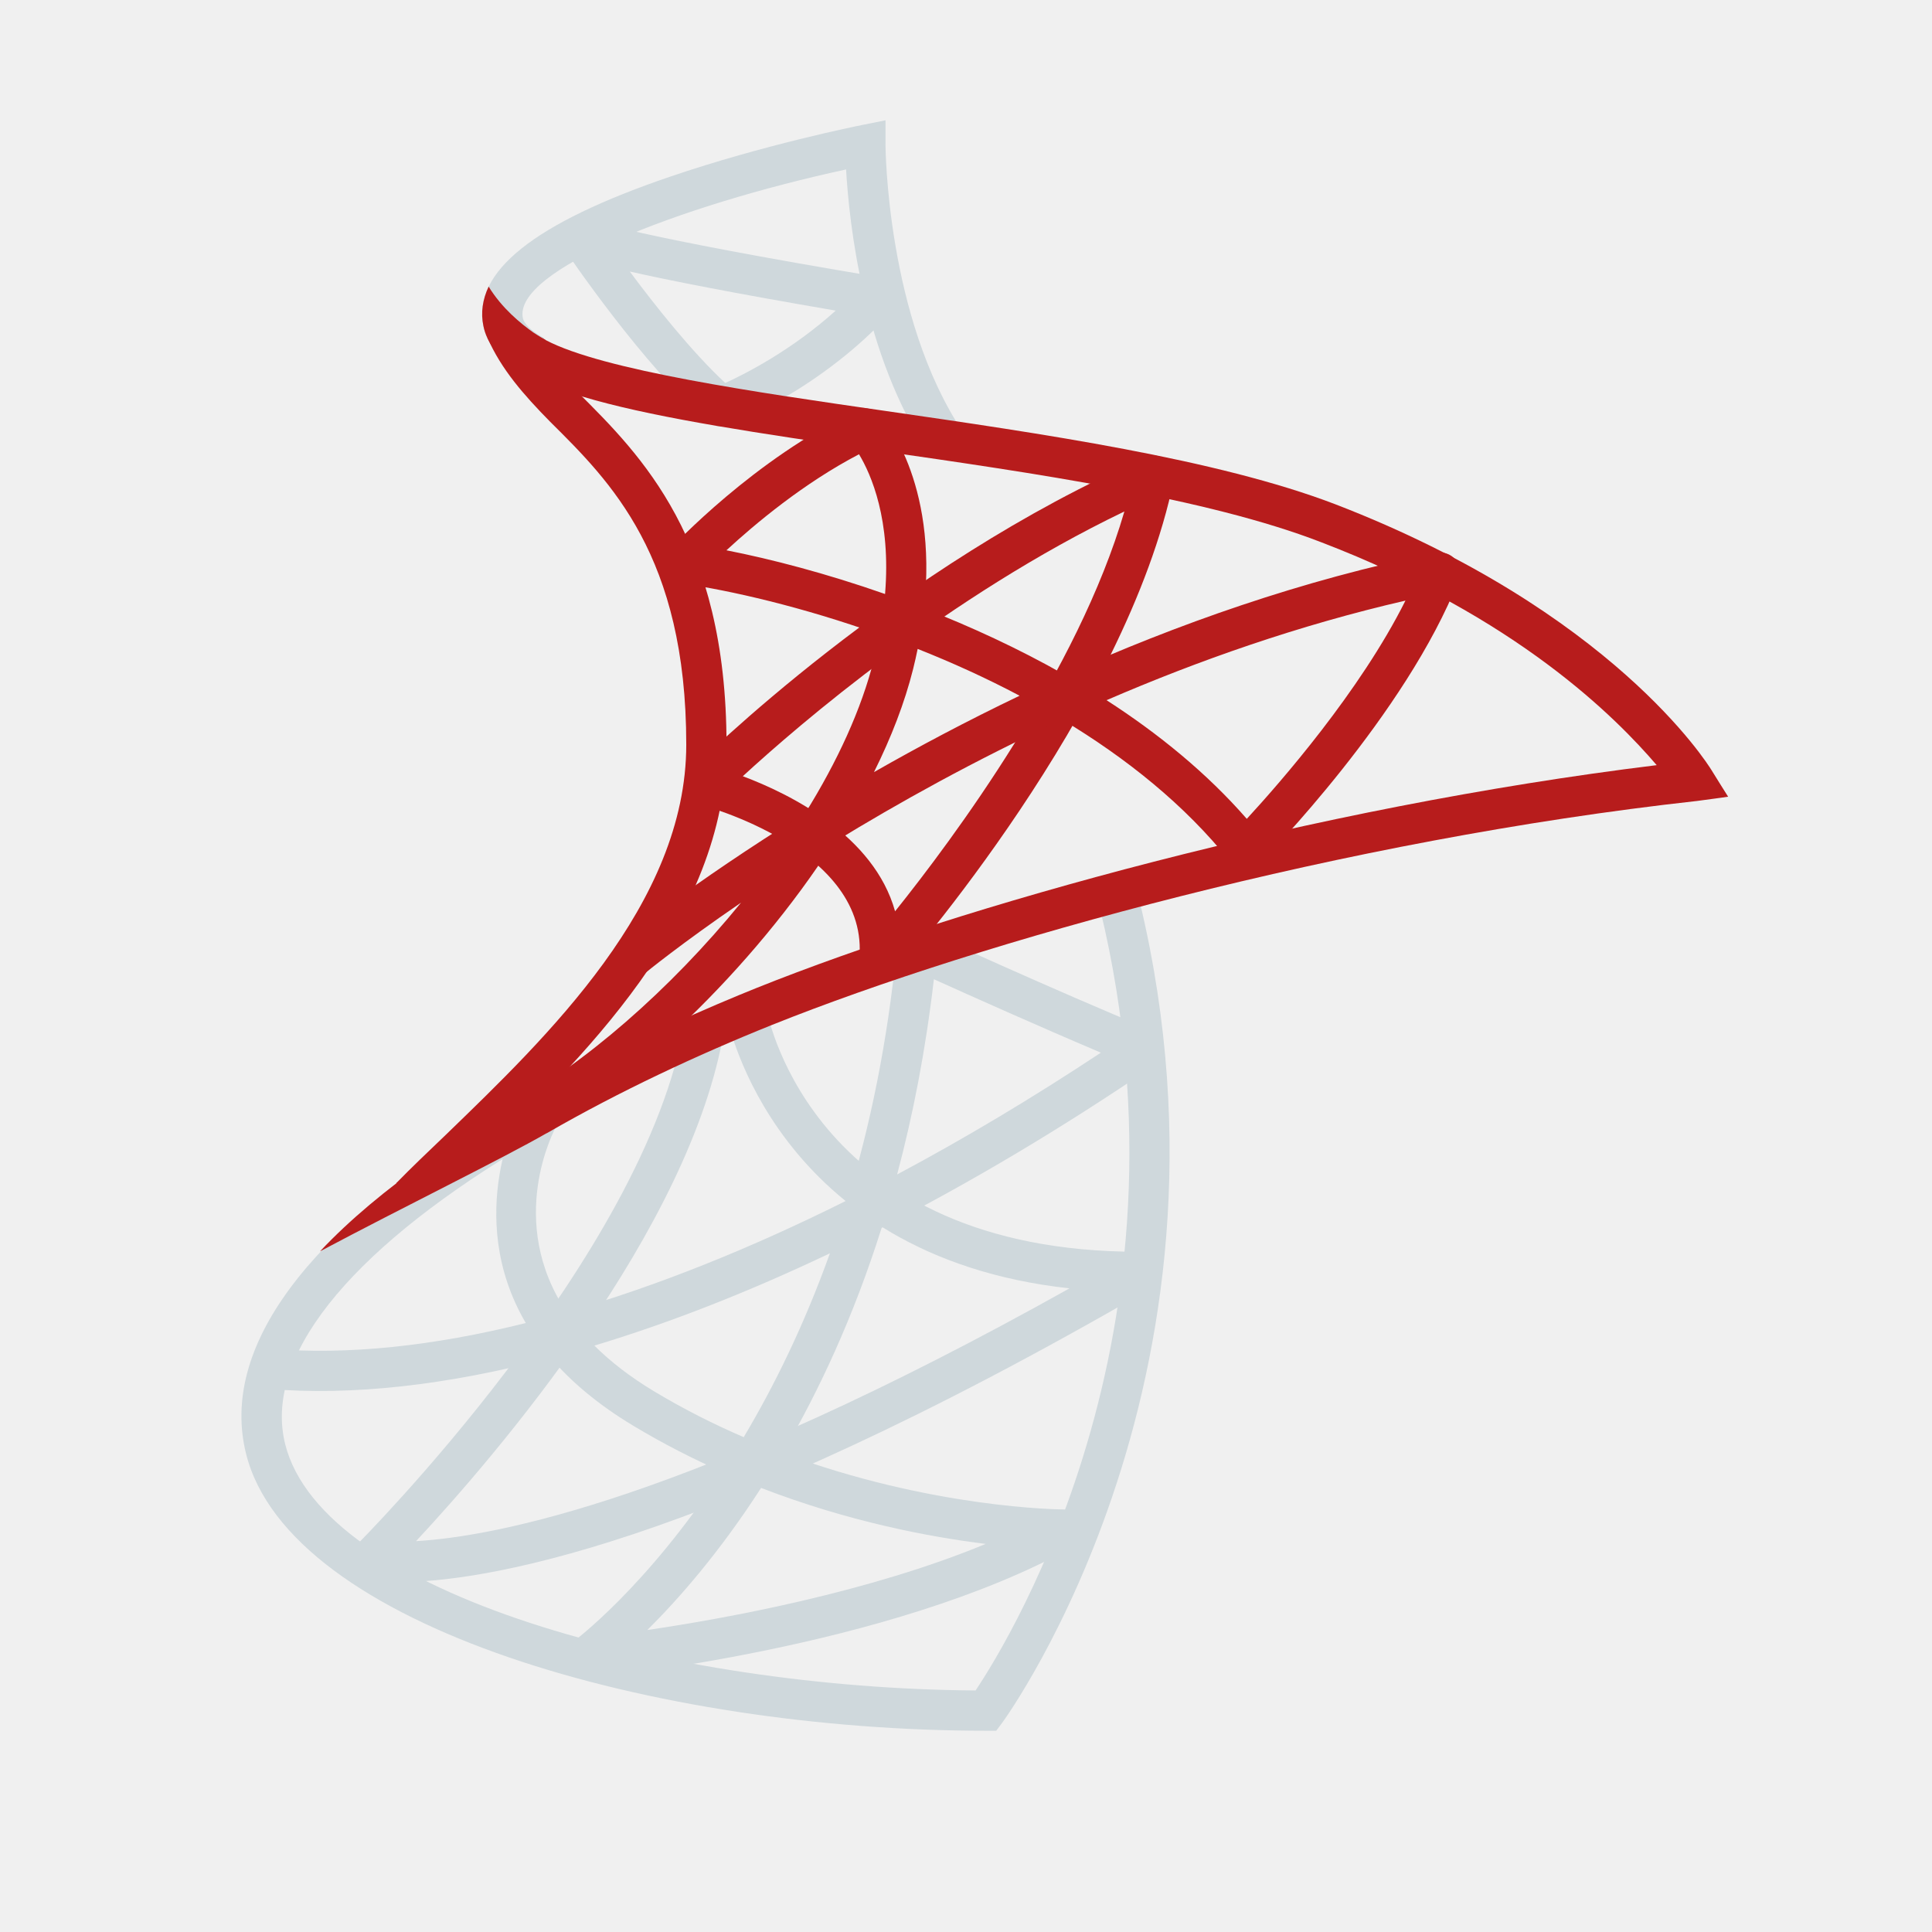
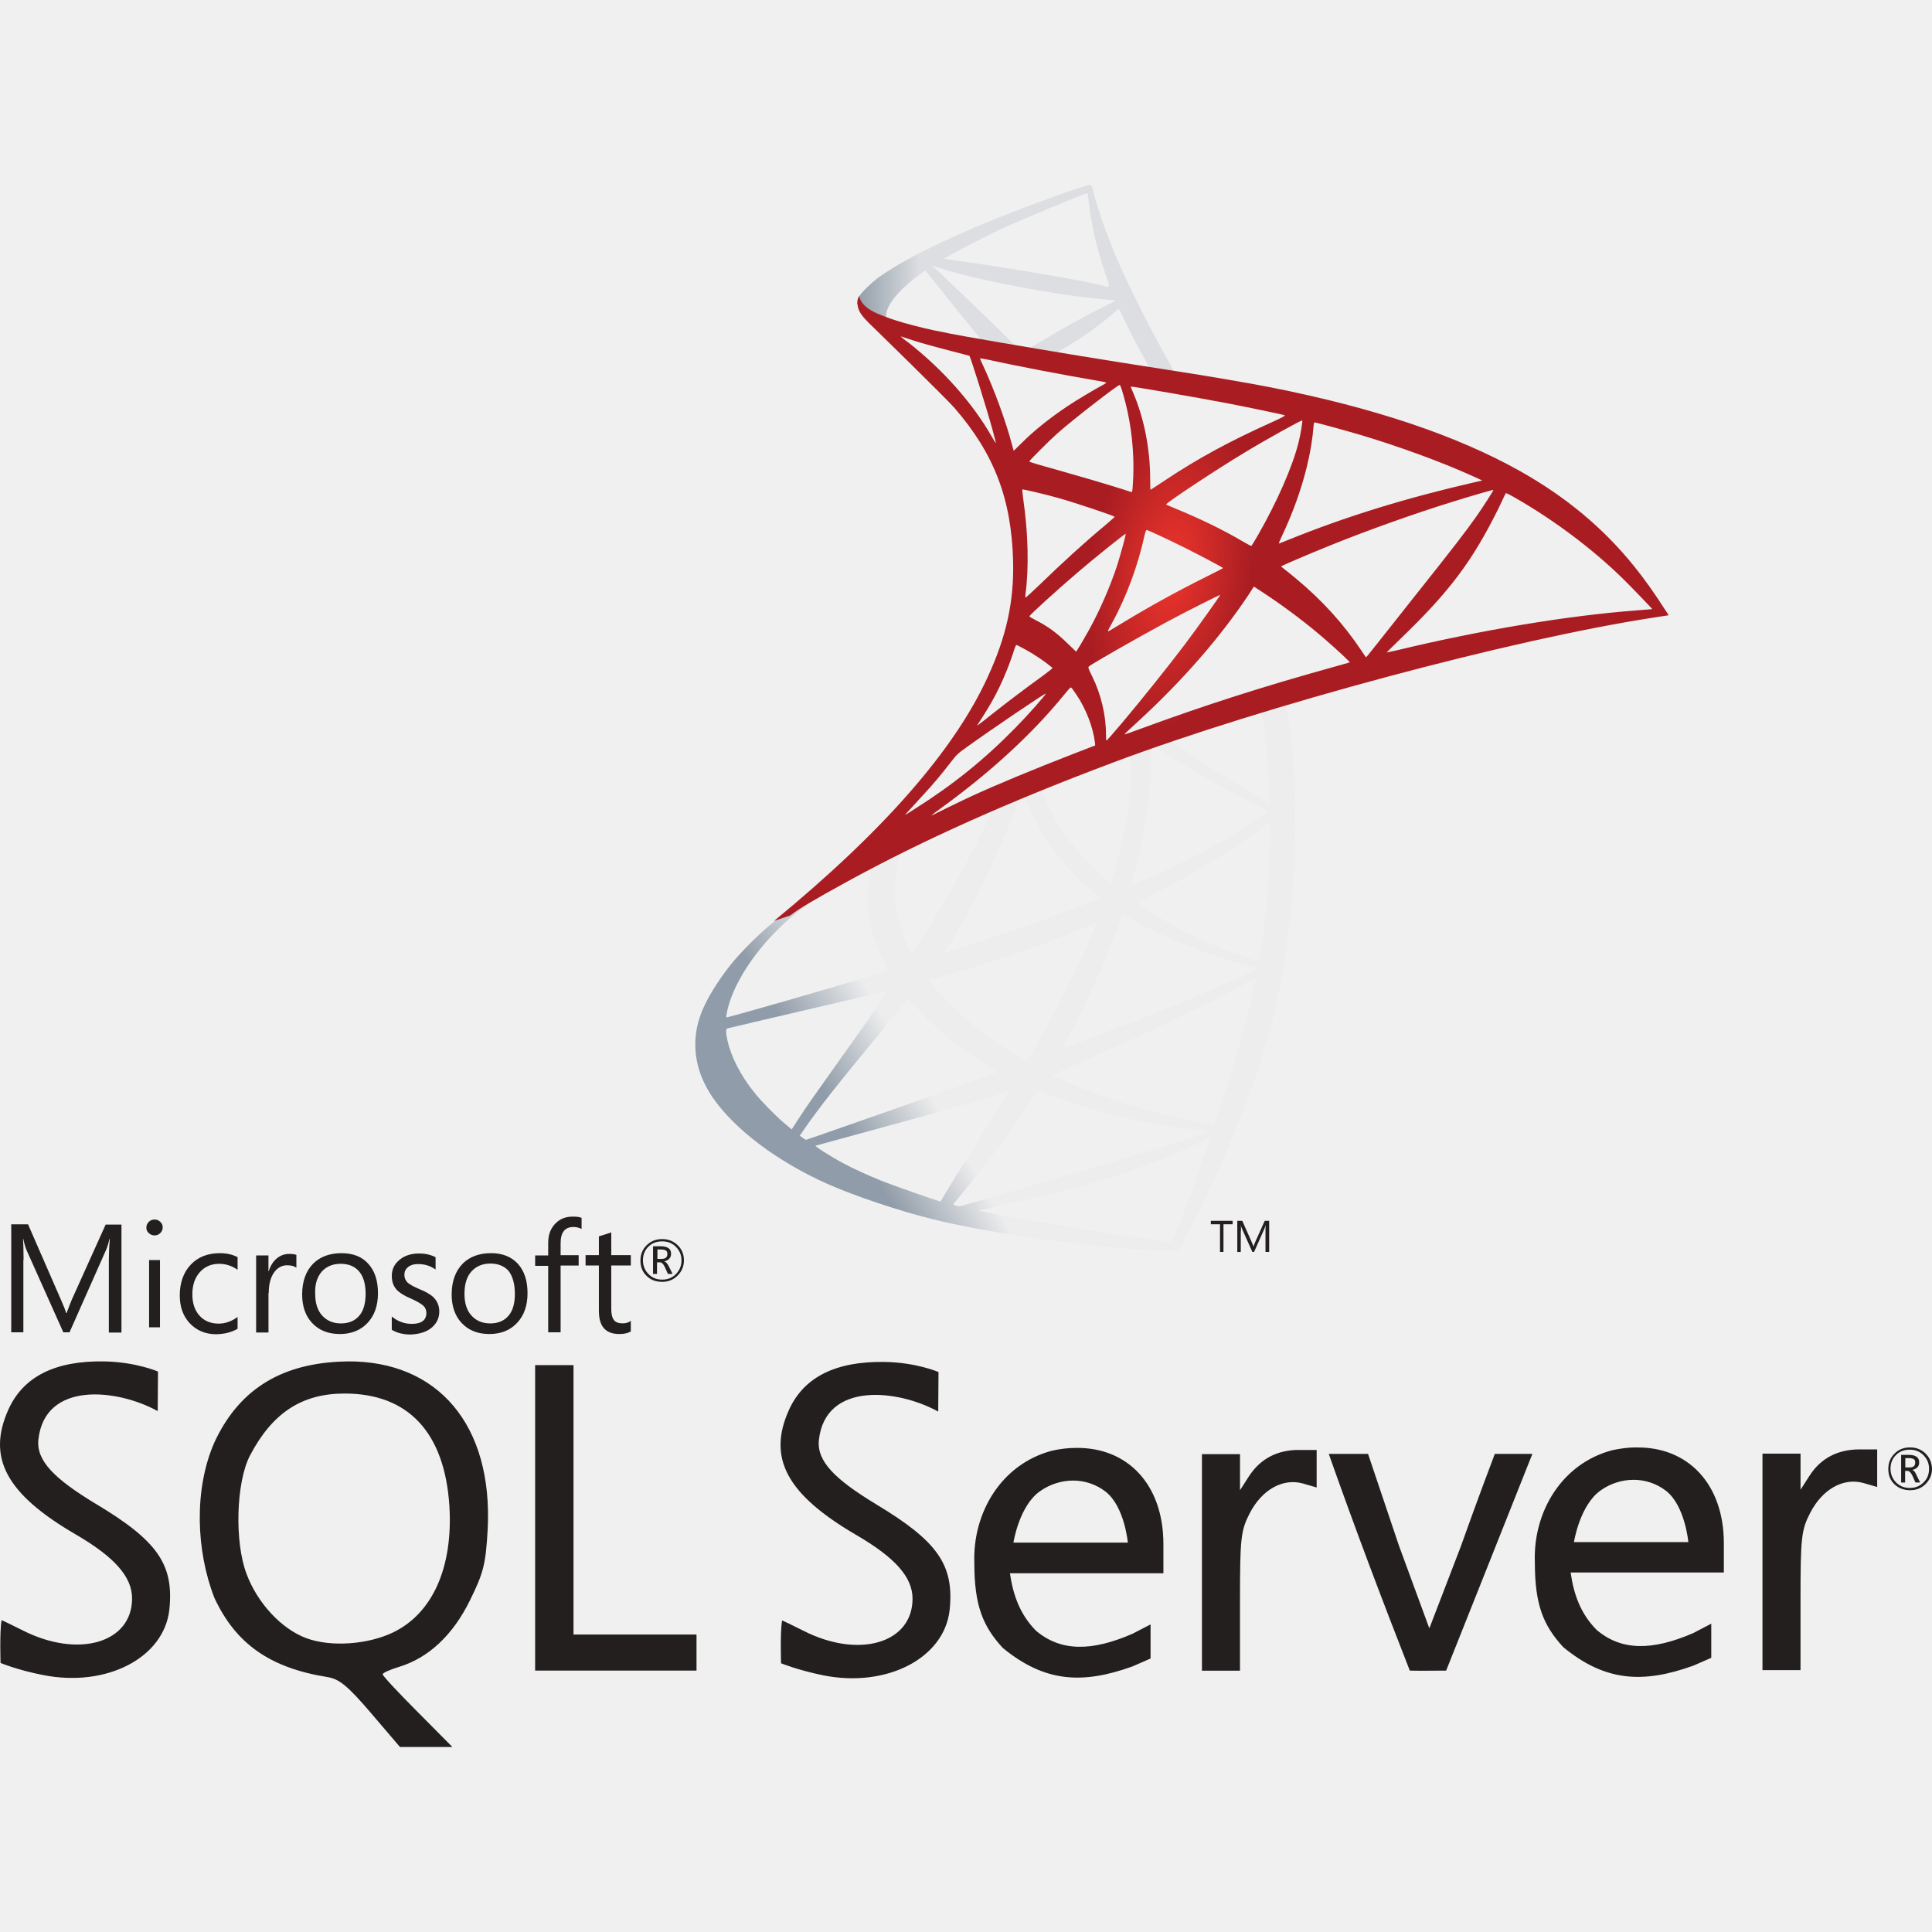
- <svg xmlns="http://www.w3.org/2000/svg" version="1.1" x="0px" y="0px" viewBox="0 0 48 48" style="enable-background:new 0 0 48 48;" xml:space="preserve">
-   <g id="Layer_10" style="display:none;">
-     <g style="opacity:0.05;">
-       <g style="display:inline;">
-         <circle style="fill:#FFFFFF;" cx="24" cy="24" r="19.5" />
-         <path d="M24,5c10.477,0,19,8.523,19,19s-8.523,19-19,19S5,34.477,5,24S13.523,5,24,5 M24,4C12.954,4,4,12.954,4,24     s8.954,20,20,20s20-8.954,20-20S35.046,4,24,4L24,4z" />
-       </g>
-       <g style="display:inline;">
-         <rect x="6.5" y="6.5" style="fill:#FFFFFF;" width="35" height="35" />
-         <path d="M41,7v34H7V7H41 M42,6H6v36h36V6L42,6z" />
-       </g>
-     </g>
+ <svg xmlns="http://www.w3.org/2000/svg" width="800px" height="800px" viewBox="0 -141.54 1478.201 1478.201">
+   <g transform="matrix(.569 0 0 .569 199.451 -82.735)">
+     <linearGradient id="a" gradientUnits="userSpaceOnUse" x1="-2901.952" y1="923.573" x2="-2061.249" y2="1420.331" gradientTransform="matrix(.1234 0 0 -.1234 1158.33 1550.273)">
+       <stop offset="0" stop-color="#909ca9" />
+       <stop offset="1" stop-color="#ededee" />
+     </linearGradient>
+     <path fill="url(#a)" d="M1410.773 814.195l-286.9 93.683-249.599 110.161-69.829 18.435c-17.784 16.916-36.431 34.049-56.599 51.397-22.119 19.082-42.72 36.433-58.553 49.008-17.564 13.88-43.587 39.902-56.814 56.38-19.735 24.721-35.348 50.96-42.071 71.13-11.928 36.433-6.07 73.297 16.916 107.346 29.492 43.369 88.261 87.606 156.785 117.749 34.916 15.4 93.683 35.132 137.92 46.19 73.512 18.651 215.771 38.819 294.054 41.857 15.828.65 37.082.65 37.947 0 1.737-1.088 13.881-24.289 27.979-53.129 48.142-98.238 82.838-190.402 101.703-269.119 11.276-47.706 20.166-111.246 26.019-186.492 1.521-21.036 2.169-91.514.868-115.37-1.953-39.033-5.423-70.692-10.84-101.703-.868-4.555-1.088-8.676-.652-8.892.865-.65 3.467-1.517 38.815-11.712l-7.153-16.912v-.005h.004zm-65.49 38.386c2.602 0 9.539 66.573 11.273 108.646.436 8.89.216 14.745-.216 14.745-1.733 0-36.649-20.599-61.583-36.212-21.687-13.663-62.888-40.988-69.393-46.192-2.173-1.517-1.957-1.733 15.828-7.807 30.14-10.194 101.706-33.18 104.091-33.18zm-146.161 48.143c1.953 0 6.937 2.816 18.865 10.191 44.671 27.974 105.393 61.805 131.415 73.083 8.022 3.469 8.887 2.166-9.542 14.746-39.468 26.889-88.697 53.344-148.983 80.018-10.624 4.771-19.514 8.456-19.73 8.456-.432 0 .865-5.418 2.598-11.925 14.53-54.001 22.772-108.647 23.208-152.452.216-21.687.216-21.687 2.169-22.334-.436.217-.22.217 0 .217zm-30.142 11.492c1.297 1.299.432 49.877-1.304 63.104-3.903 31.662-9.975 61.153-19.947 94.335-2.386 8.018-4.558 14.745-4.987 15.177-.872 1.083-30.581-27.975-40.339-39.251-16.916-19.518-30.141-39.035-39.9-58.117-4.988-9.759-12.793-28.84-12.144-29.492 3.469-2.385 117.753-46.622 118.621-45.756zm-141.826 55.731c.216 0 .432 0 .652.216.432.434 1.953 3.905 3.254 7.807 6.937 18.867 22.548 46.624 35.997 64.407 14.746 19.518 34.048 40.334 50.091 53.996 5.207 4.337 9.975 8.456 10.624 9.108 1.304 1.302 1.737 1.083-33.612 14.53-40.981 15.613-85.656 31.226-136.835 47.706a6825.474 6825.474 0 0 0-36.643 11.928c-1.955.652-1.303-.434 4.335-9.323 25.371-39.686 63.97-117.536 85.657-172.618 3.687-9.542 7.373-19.082 8.025-21.251.868-3.038 1.95-4.121 4.768-5.64 1.518-.43 3.038-.866 3.687-.866zm-43.367 17.999c.649.436-10.411 23.637-21.254 44.889-21.036 40.985-44.022 81.323-74.815 130.331-5.204 8.456-10.19 16.265-10.842 17.132-1.083 1.519-1.519 1.083-4.988-5.638-7.373-14.53-13.447-33.181-16.699-50.313-3.254-16.916-2.602-46.406 1.086-64.621 2.816-13.444 2.602-13.227 9.107-16.481 27.757-14.095 117.537-56.166 118.405-55.299zm374.073 15.182v9.107c0 48.359-5.204 114.716-12.797 163.077-1.301 8.456-2.389 15.393-2.602 15.613 0 0-6.288-1.733-13.661-3.905-32.527-10.193-67.875-25.156-99.754-42.718-21.038-11.494-51.612-30.363-50.743-31.231.213-.215 9.323-4.986 19.947-10.625 42.509-22.118 83.274-45.972 118.622-69.609 13.229-8.892 33.176-23.202 37.518-27.107l3.47-2.602zm-537.802 64.185c.867 0 .65 1.735-.651 9.542-.868 5.64-1.951 16.049-2.382 23.202-1.739 31.662 3.469 55.084 19.082 87.177 4.337 8.892 7.809 16.265 7.589 16.48-1.519 1.303-145.074 43.375-190.183 55.734-13.444 3.685-25.152 6.939-26.024 7.153-1.515.436-1.733.22-1.083-3.47 4.987-31.875 29.276-73.512 63.104-108.644 22.554-23.419 40.554-37.08 71.347-54.648 22.119-12.575 56.165-31.439 58.767-32.309.002-.217.218-.217.434-.217zm338.295 60.503c.216-.216 5.42 2.605 11.708 6.29 46.408 26.891 111.03 51.83 166.108 64.623l4.991 1.086-6.941 3.899c-28.84 16.049-123.606 55.515-220.538 91.732-14.098 5.202-27.975 10.409-30.581 11.492-2.602 1.083-4.988 1.735-4.988 1.519 0-.22 3.906-7.809 8.89-17.132 27.107-50.744 54.433-112.547 68.311-155.485 1.739-4.12 2.82-7.805 3.04-8.024zm-34.48 11.278c.22.221-1.517 4.771-3.687 9.975-18.865 45.756-43.59 95.636-75.249 151.583-8.022 14.314-14.746 25.808-14.966 25.808-.213 0-6.721-3.906-14.527-8.676-45.976-28.192-86.743-62.888-113.414-96.501l-3.905-4.771 19.732-5.422c70.696-19.298 130.762-40.116 190.4-65.704 8.459-3.471 15.4-6.292 15.616-6.292zm214.253 74.815s.217.217 0 0c.216 4.988-10.844 49.661-19.953 81.969-7.589 27.107-14.098 48.361-26.022 85.874-5.204 16.485-9.755 30.143-9.975 30.143-.216 0-1.517-.216-2.818-.647-64.405-11.714-122.089-27.977-176.303-49.661-15.182-6.074-36.866-15.833-38.167-16.916-.432-.438 12.58-6.506 29.06-13.663 98.669-43.154 201.024-92.164 236.153-113.196 4.119-2.603 7.373-3.903 8.025-3.903zm-494.646 16.916c.434.432-27.107 40.118-65.709 94.114-13.444 18.867-29.057 40.985-34.911 49.225-5.856 8.241-14.746 21.253-19.734 29.06l-9.112 14.096-9.759-8.24c-11.494-9.544-31.442-29.927-40.333-41.204-18.651-23.201-31.226-47.706-36.214-70.04-2.386-10.411-2.386-15.618-.22-16.265 3.252-.867 61.153-14.53 115.37-27.11 30.143-6.937 65.054-15.177 77.632-18.213 12.579-3.041 22.774-5.423 22.99-5.423zm27.756 10.626l6.937 7.806c31.231 34.914 63.108 60.724 101.708 83.272 6.941 3.906 12.144 7.373 11.708 7.594-1.514 1.083-134.016 48.136-195.385 69.389-34.478 12.143-62.888 21.901-63.102 21.901-.216 0-2.169-1.299-4.341-2.818l-3.901-2.82 6.288-9.106c20.383-29.493 45.976-61.803 101.707-129.028l38.381-46.19zm173.053 123.822c.213-.215 9.755 3.252 21.464 7.594 28.195 10.624 50.527 17.345 80.456 24.936 36.866 9.326 90.211 18.434 121.657 21.035 4.771.432 7.373.868 6.505 1.519-1.521.868-33.395 11.494-56.816 18.867-37.302 11.708-151.149 45.32-243.962 71.995-17.132 4.987-31.879 9.108-32.746 9.323-2.166.436-9.325-1.519-9.325-2.386 0-.431 5.204-7.153 11.494-14.527 31.225-37.3 62.238-78.935 88.044-118.403 7.154-10.846 13.229-19.736 13.229-19.953zm-38.17 1.087c.216.216-15.179 24.936-42.066 67.439-11.496 17.999-24.291 38.383-28.846 45.54-4.337 6.939-10.842 17.784-14.527 23.854l-6.29 11.061-3.252-.868c-7.809-2.169-62.672-21.471-77.202-27.325-18-7.157-36.649-15.829-50.529-23.202-17.346-9.326-39.03-23.206-37.297-23.637.433-.216 30.143-8.243 65.922-17.999 94.984-25.809 147.678-40.77 182.161-51.612 6.29-1.952 11.71-3.471 11.926-3.251zm269.985 63.318h.216c.868 2.171-34.26 99.755-47.06 130.547-2.815 6.939-3.896 8.677-5.417 8.456-3.687-.213-54.646-7.37-85.66-11.925-53.994-8.24-144.641-24.073-167.409-29.275l-5.204-1.083 32.307-7.378c69.396-15.613 102.791-24.069 136.619-34.478 42.722-13.011 85.011-29.276 127.729-49.225 6.722-3.037 12.361-5.422 13.879-5.639z" />
+     <linearGradient id="b" gradientUnits="userSpaceOnUse" x1="-2882.7" y1="10288.81" x2="-2206.249" y2="10288.81" gradientTransform="matrix(.1234 0 0 -.1234 1158.33 1550.273)">
+       <stop offset="0" stop-color="#939fab" />
+       <stop offset="1" stop-color="#dcdee1" />
+     </linearGradient>
+     <path fill="url(#b)" d="M1114.983 145.414c-4.771-.647-81.757 27.11-131.415 47.275-67.01 27.327-119.052 53.351-151.148 75.899-11.925 8.461-26.891 23.422-29.273 29.276-.867 2.169-1.303 4.771-1.303 7.373l29.06 27.541 69.175 22.119 164.594 29.493 188.228 32.312 1.953-16.264c-.649 0-1.085-.216-1.73-.216l-24.728-3.905-4.984-8.89c-25.59-45.107-53.781-101.056-70.261-138.789-12.793-29.276-24.938-63.102-31.662-87.391-3.687-14.746-4.119-15.613-6.501-15.829v-.005h-.005zm-3.474 11.063h.223c.213.214 1.081 6.29 1.95 13.442 3.683 30.364 10.411 59.635 21.035 91.297 8.022 23.855 8.022 22.555-1.301 19.734-22.119-6.07-121.221-23.202-193-33.177-11.494-1.519-21.253-3.036-21.253-3.252-.867-.867 51.827-28.41 75.031-39.25 29.709-13.665 111.246-47.711 117.315-48.794zm-209.047 97.15l8.461 2.816c45.97 15.616 161.551 37.736 225.31 42.94 7.154.651 13.229 1.303 13.442 1.303.216.216-5.852 3.469-13.661 7.154-30.79 15.397-64.621 34.264-88.042 48.794-6.937 4.335-13.229 7.807-14.094 7.807-.868 0-5.42-.868-10.191-1.519l-8.674-1.303-21.683-21.253c-38.167-37.08-68.094-65.704-79.588-76.549l-11.28-10.19zm-8.671 6.721l30.576 38.168c16.696 21.035 33.611 41.635 37.301 46.187 3.683 4.557 6.721 8.245 6.505 8.461-.868.65-44.236-7.809-67.226-13.011-23.637-5.423-33.395-8.025-47.924-12.577l-11.928-3.905v-3.038c.216-14.53 18.651-36.214 49.877-58.331l2.819-1.954zm259.791 52.046c.869 0 1.95 1.951 4.552 7.806 7.373 16.263 30.364 60.07 35.997 68.526 1.74 2.822 4.771 3.038-25.802-1.95-73.512-11.93-97.152-15.829-97.152-16.263 0-.216 2.169-1.735 4.988-3.254 22.771-12.575 45.756-28.624 66.142-45.756 4.988-4.121 9.542-8.024 10.407-8.676.216-.433.652-.649.868-.433z" />
+     <radialGradient id="c" cx="-14217.448" cy="7277.705" r="898.12" gradientTransform="matrix(-.1185 -.0178 -.036 .237 -198.955 -1314.415)" gradientUnits="userSpaceOnUse">
+       <stop offset="0" stop-color="#ee352c" />
+       <stop offset="1" stop-color="#a91d22" />
+     </radialGradient>
+     <path fill="url(#c)" d="M804.66 294.828s-4.768 7.593-.215 18.87c2.822 6.937 11.061 15.393 20.384 24.069 0 0 96.5 94.114 108.211 107.561 53.344 61.585 76.549 122.305 78.718 206.012 1.301 53.78-8.894 101.054-34.264 155.919-45.106 98.453-140.307 207.098-287.117 327.67l21.472-7.157c13.878-10.411 32.745-21.467 76.982-45.756 102.137-55.952 217.071-107.346 358.028-160.258 202.971-76.335 536.715-165.681 726.676-194.736l19.737-3.038-3.038-4.771c-17.345-26.891-29.276-43.587-43.59-61.369-41.633-51.612-92.157-93.463-153.964-128.161-85.007-47.489-194.956-84.571-334.173-112.112-26.239-5.207-83.923-15.181-130.763-22.337-99.321-15.393-163.51-26.021-234.203-38.165-25.37-4.339-63.323-10.843-88.478-16.263-13.011-2.822-37.947-8.676-57.464-15.398-15.613-6.075-38.168-12.147-42.939-30.58zm55.952 54.216c.214-.214 3.683 1.083 8.24 2.602 8.24 2.816 18.865 6.07 31.446 9.542a1599.47 1599.47 0 0 0 28.624 7.589c13.011 3.251 23.852 6.288 24.068 6.288 1.521 1.519 23.424 71.558 30.797 98.449 2.815 10.195 4.988 18.867 4.771 18.867-.223.22-2.605-3.469-5.423-8.456-25.373-44.673-65.491-89.995-111.899-126.428-6.069-4.333-10.624-8.237-10.624-8.453zm106.692 29.492c1.085 0 5.856.651 11.708 1.951 36.866 8.24 103.008 20.818 145.293 27.975 7.157 1.083 12.797 2.387 12.797 2.818 0 .436-2.605 1.951-5.859 3.688-7.153 3.685-35.997 20.815-45.536 27.322-24.073 16.047-45.756 33.395-61.371 49.008-6.288 6.29-11.712 11.494-11.712 11.494s-1.297-3.685-2.386-8.242c-7.802-30.143-24.069-74.816-38.815-106.258-2.386-4.986-4.339-9.541-4.339-9.973 0 .433 0 .217.22.217zm187.795 35.781c1.301.432 3.47 7.806 7.806 24.069 8.025 31.446 11.712 66.576 10.411 99.321-.436 9.108-.868 17.564-1.304 18.651l-.649 2.166-11.276-3.685c-23.204-7.373-60.935-18.435-93.245-27.541-18.436-4.988-33.395-9.542-33.395-9.975 0-1.303 26.891-28.192 38.383-38.383 21.898-19.303 81.316-65.275 83.269-64.623zm14.963 2.166c.652-.647 89.779 14.746 130.331 22.554 30.145 5.854 73.948 14.963 76.549 16.049 1.301.432-3.254 3.034-17.784 9.539-57.248 25.808-99.754 49.008-142.036 77.202-11.06 7.373-20.386 13.444-20.602 13.444-.216 0-.433-6.287-.433-13.878 0-41.201-8.241-82.838-23.424-117.968-1.517-3.47-2.818-6.722-2.601-6.942zm230.516 45.542c.652.65-2.169 18.217-4.771 28.624-7.806 32.312-28.84 80.24-54.643 125.343-4.558 8.024-8.677 14.53-9.114 14.746-.429.216-6.285-3.038-13.009-6.941-25.154-14.746-53.778-28.624-85.007-41.637-8.671-3.685-16.263-6.723-16.48-7.153-1.521-1.303 68.308-47.493 105.174-69.612 29.276-17.781 76.982-44.239 77.85-43.37zm16.48 2.601c1.953 0 41.421 10.844 62.019 16.916 50.963 15.181 109.512 36.648 147.679 53.996l15.828 7.159-11.056 2.6c-93.245 21.467-173.049 46.192-250.034 77.418-6.289 2.602-11.928 4.771-12.357 4.771-.436 0 1.733-4.987 4.552-11.061 23.204-49.225 38.167-100.62 41.85-144.427.221-4.121.867-7.372 1.519-7.372zm-392.938 90.213c.649-.652 30.793 6.506 47.057 11.056 24.721 6.942 77.198 24.505 77.198 25.808 0 .216-5.853 5.204-12.79 11.278-28.408 23.637-55.734 48.572-88.481 80.234-9.759 9.328-17.997 16.917-18.429 16.917-.436 0-.649-1.304-.436-3.038 4.987-36.433 3.906-83.272-3.034-130.763-.653-6.074-1.302-11.276-1.085-11.492zm633.433.652c.429.431-13.881 22.984-22.988 35.777-13.009 18.649-32.098 43.375-75.252 97.588-22.765 28.622-48.358 60.936-56.812 71.778-8.678 10.842-15.831 19.948-16.051 19.948-.216 0-3.031-3.901-6.069-8.671-24.289-36.433-53.349-68.311-87.829-96.935-6.505-5.423-13.658-11.278-16.044-13.013-2.386-1.734-4.339-3.469-4.339-3.685 0-.649 36.862-16.483 64.841-27.757 49.01-19.952 115.794-43.805 165.892-59.203 26.24-8.239 54.215-16.263 54.651-15.827zm16.696 4.334c.865-.215 6.072 2.387 12.361 6.07 52.697 30.143 104.305 68.962 145.077 108.864 11.492 11.278 39.9 40.77 39.464 40.986 0 0-9.975.867-21.683 1.733-91.296 6.942-208.178 26.239-320.511 53.345-7.589 1.733-14.31 3.252-14.746 3.252-.429 0 8.025-8.456 18.653-18.647 65.922-63.538 96.067-103.656 131.628-175.22 4.986-10.623 9.325-19.731 9.757-20.383-.216 0-.216 0 0 0zm-482.936 49.446c3.038.647 31.229 13.88 52.48 24.503 19.517 9.755 48.794 25.372 50.311 26.671.216.216-10.195 5.638-22.984 11.928-40.772 20.384-75.684 39.682-112.118 61.802-10.408 6.29-19.082 11.497-19.298 11.497-.868 0-.652-.872 5.204-11.497 19.518-35.561 35.129-78.065 44.023-119.486.864-3.252 1.733-5.418 2.382-5.418zm-28.192 5.202c.652.652-6.721 27.323-11.273 41.853-8.894 27.541-23.856 62.02-38.383 88.043-3.474 6.069-8.677 14.961-11.496 19.948l-5.42 8.674-12.144-11.707c-14.094-13.663-25.59-22.12-40.333-29.712-5.859-3.033-10.411-5.638-10.411-6.069 0-1.735 37.082-35.347 65.49-59.635 20.383-17.566 63.321-52.045 63.97-51.395zm172.404 70.913l10.627 6.937c24.282 15.833 52.906 36.866 74.813 55.298 12.357 10.19 36.21 31.662 40.985 36.866l2.598 2.822-17.561 4.986c-99.321 27.538-176.087 52.043-265.649 85.007-9.975 3.685-18.433 6.721-19.085 6.721-1.297 0-2.385 1.083 19.954-19.519 57.251-52.691 107.992-110.812 145.726-167.411l7.592-11.707zm-45.324 11.276c.432.432-29.276 42.284-47.06 65.922-21.251 28.192-58.985 75.465-85.007 106.256-10.84 12.797-20.163 23.422-20.599 23.64-.652.216-.868-3.036-.868-8.024 0-26.242-6.721-54.216-18.433-78.068-4.988-9.975-5.856-12.361-4.768-13.444 4.119-3.688 67.223-39.686 107.123-61.153 26.89-14.312 68.956-35.563 69.612-35.129zm-274.107 67.225c.652 0 5.64 2.6 11.279 5.638 13.878 7.589 26.239 16.046 37.298 25.156.432.432-5.204 4.988-12.577 10.406-20.602 14.746-51.828 38.385-70.041 52.915-19.088 15.18-19.734 15.613-17.568 12.361 14.314-21.903 21.467-34.264 29.06-50.093 6.721-14.094 13.442-30.793 18.213-45.323 1.734-6.289 3.904-11.06 4.336-11.06zm73.083 57.248c1.081-.214 2.386 1.735 8.238 10.411 12.361 18.429 21.903 43.154 24.292 63.104l.429 4.339-29.705 11.494c-53.133 20.599-102.139 40.985-135.322 56.162-9.322 4.339-25.587 12.144-36.211 17.352-10.627 5.418-19.301 9.539-19.301 9.323s6.721-5.204 14.961-11.278c64.844-47.055 121.007-98.669 163.076-150.279 4.555-5.423 8.677-10.411 9.107-10.627l.436-.001zm-33.612 8.242c.868.867-23.853 28.84-40.768 45.971-41.853 42.723-83.273 76.12-134.669 108.649-6.505 4.119-12.359 7.804-13.011 8.24-1.519.867.432-1.303 22.986-25.808 14.314-15.397 25.155-28.408 37.516-44.453 8.24-10.624 9.759-12.143 21.688-20.604 31.878-22.987 105.39-72.864 106.258-71.995z" />
  </g>
-   <g id="filled">
- </g>
-   <g id="outlined">
- </g>
-   <g id="rounded">
- </g>
-   <g id="two_x5F_tone">
- </g>
-   <g id="sharp">
- </g>
-   <g id="win10">
- </g>
-   <g id="ios_x5F_out">
- </g>
-   <g id="ios_x5F_filled">
- </g>
-   <g id="color">
-     <path style="fill:#CFD8DC;" d="M23.084,11.277c-1.633-2.449-1.986-5.722-2.063-7.067c-4.148,0.897-8.269,2.506-8.031,3.691   c0.03,0.149,0.218,0.328,0.53,0.502l-0.488,0.873c-0.596-0.334-0.931-0.719-1.022-1.179c-0.269-1.341,1.25-2.554,4.642-3.709   c2.316-0.789,4.652-1.26,4.751-1.279l0.597-0.12L22,3.6c0,0.042,0.026,4.288,1.916,7.123L23.084,11.277z" />
-     <path style="fill:#CFD8DC;" d="M24.751,43H24.5c-8.192,0-17.309-2.573-18.386-6.879c-0.657-2.63,1.492-5.536,6.214-8.401   l0.52,0.854c-4.249,2.579-6.296,5.172-5.763,7.305c0.935,3.738,9.575,6.068,17.153,6.12c0.901-1.347,5.742-9.26,2.979-19.873   l0.967-0.252c3.149,12.092-3.218,20.837-3.282,20.924L24.751,43z" />
-     <path style="fill:#CFD8DC;" d="M9.931,39.306c-0.539,0-0.806-0.059-0.85-0.07c-0.176-0.043-0.314-0.178-0.362-0.352   c-0.049-0.174,0.001-0.361,0.129-0.488c0.072-0.072,7.197-7.208,8.159-12.978l0.986,0.164c-0.827,4.964-5.715,10.623-7.656,12.707   c1.939-0.111,6.835-1.019,16.234-6.28c-7.335-0.804-8.495-6.676-8.507-6.739l0.983-0.181c0.047,0.246,1.226,6.011,9.244,6.011   c0.003,0,0.005,0,0.008,0l0,0c0.227,0,0.424,0.152,0.482,0.37c0.06,0.218-0.036,0.449-0.231,0.563   C17.315,38.542,11.867,39.305,9.931,39.306z" />
-     <path style="fill:#CFD8DC;" d="M14.524,41.7c-0.207,0-0.395-0.128-0.468-0.325c-0.079-0.211-0.007-0.45,0.177-0.582   c0.034-0.025,1.813-1.338,3.706-4.228c-0.728-0.322-1.465-0.698-2.196-1.137c-0.888-0.533-1.559-1.105-2.06-1.691   c-2.57,0.678-4.942,0.946-7.025,0.769l0.084-0.996c1.876,0.159,4.009-0.063,6.321-0.64c-1.573-2.688-0.129-5.356-0.109-5.392   l0.874,0.487c-0.067,0.122-1.265,2.37,0.249,4.633c2.201-0.632,4.549-1.567,6.979-2.782c0.559-1.835,0.996-3.922,1.225-6.276   c0.016-0.161,0.108-0.304,0.248-0.385s0.311-0.088,0.458-0.021c0.032,0.015,3.264,1.491,5.604,2.454   c0.17,0.07,0.288,0.228,0.307,0.411c0.02,0.183-0.063,0.361-0.216,0.465c-2.289,1.56-4.563,2.913-6.778,4.042   c-0.702,2.225-1.571,4.077-2.459,5.591c3.702,1.383,6.915,1.404,6.956,1.404c0.228,0,0.427,0.154,0.484,0.375   c0.057,0.221-0.042,0.452-0.241,0.563c-4.54,2.522-11.767,3.232-12.072,3.261C14.556,41.699,14.54,41.7,14.524,41.7z    M18.909,36.967c-1.04,1.614-2.062,2.773-2.826,3.53c1.998-0.294,5.501-0.938,8.408-2.139   C23.099,38.187,21.084,37.807,18.909,36.967z M14.767,33.431c0.393,0.392,0.883,0.775,1.49,1.14   c0.736,0.442,1.483,0.817,2.22,1.135c0.754-1.264,1.501-2.781,2.142-4.568C18.598,32.1,16.636,32.868,14.767,33.431z    M23.202,24.329c-0.205,1.768-0.521,3.381-0.913,4.85c1.66-0.885,3.354-1.896,5.062-3.026   C25.802,25.497,24.099,24.734,23.202,24.329z" />
-     <path style="fill:#CFD8DC;" d="M17.924,10.6c-0.117,0-0.233-0.042-0.325-0.12c-1.61-1.378-3.505-4.182-3.585-4.301   c-0.129-0.191-0.109-0.446,0.046-0.616c0.154-0.171,0.408-0.211,0.608-0.102c0.011,0.003,0.938,0.385,7.217,1.431   c0.181,0.03,0.33,0.156,0.39,0.328c0.061,0.172,0.022,0.364-0.1,0.5c-1.758,1.953-3.979,2.813-4.073,2.848   C18.044,10.589,17.983,10.6,17.924,10.6z M15.647,6.746c0.631,0.849,1.54,1.996,2.372,2.769c0.511-0.233,1.657-0.818,2.744-1.798   C18.18,7.276,16.604,6.962,15.647,6.746z" />
-     <path style="fill:#B71C1C;" d="M21.843,24.4c-0.068,0-0.137-0.014-0.201-0.042c-0.199-0.088-0.319-0.294-0.296-0.51   c0.292-2.749-3.926-3.852-3.969-3.862c-0.174-0.044-0.312-0.179-0.359-0.352s0.002-0.359,0.129-0.486   c0.207-0.207,5.139-5.098,11.327-7.784c0.173-0.075,0.369-0.047,0.515,0.07c0.145,0.118,0.212,0.307,0.174,0.489   c-1.186,5.744-6.71,12.044-6.944,12.309C22.12,24.341,21.982,24.4,21.843,24.4z M18.455,19.285   c1.184,0.445,3.258,1.475,3.783,3.356c1.449-1.808,4.542-5.973,5.697-9.934C23.548,14.817,19.854,17.999,18.455,19.285z" />
-     <path style="fill:#B71C1C;" d="M13.079,28.36l-0.475-0.88c1.883-1.015,4.04-2.883,5.807-5.054c-1.504,1.03-2.365,1.735-2.392,1.758   l-0.639-0.77c0.039-0.032,1.764-1.447,4.631-3.22c0.787-1.266,1.392-2.568,1.703-3.816c0.053-0.212,0.099-0.417,0.136-0.615   c-1.925-0.687-3.701-1.094-4.921-1.269c-0.185-0.026-0.339-0.153-0.401-0.328c-0.062-0.175-0.021-0.371,0.104-0.507   c0.085-0.092,2.116-2.268,4.654-3.463c0.197-0.093,0.433-0.047,0.581,0.114c0.067,0.073,1.44,1.615,1.091,4.805   c1.155,0.45,2.345,0.997,3.491,1.648c2.759-1.24,5.892-2.356,9.229-3.03c0.172-0.034,0.363,0.028,0.481,0.168   c0.117,0.14,0.149,0.333,0.083,0.503c-1.3,3.332-4.786,6.891-4.934,7.041c-0.101,0.102-0.239,0.153-0.383,0.148   c-0.143-0.008-0.275-0.076-0.365-0.188c-1.12-1.408-2.584-2.574-4.163-3.523c-2.175,1.004-4.101,2.078-5.684,3.049   C18.693,24.084,15.644,26.979,13.079,28.36z M27.492,17.396c1.29,0.832,2.491,1.81,3.484,2.948   c0.828-0.898,2.815-3.168,3.942-5.422C32.268,15.532,29.76,16.415,27.492,17.396z M22.799,16.122   c-0.033,0.163-0.071,0.33-0.113,0.5c-0.21,0.839-0.544,1.701-0.972,2.561c1.096-0.626,2.309-1.272,3.618-1.898   C24.494,16.841,23.639,16.455,22.799,16.122z M18.048,13.672c1.111,0.218,2.48,0.574,3.941,1.086   c0.152-1.843-0.346-2.972-0.647-3.472C19.966,12.004,18.761,13.014,18.048,13.672z" />
-     <path style="fill:#B71C1C;" d="M18.05,18.5c0,4.38-3.65,7.86-6.28,10.4c-0.44,0.43-1.93,0.5-1.93,0.5   c0.37-0.38,0.79-0.78,1.24-1.21c2.5-2.42,5.97-5.73,5.97-9.69c0-4.69-1.89-6.54-3.38-8.02c-0.66-0.67-1.22-1.31-1.56-2.09   l0.31-0.13c0.34,0.15,0.73,0.32,1.03,0.45c0.24,0.35,0.56,0.69,0.93,1.06C15.91,11.3,18.05,13.4,18.05,18.5z" />
-     <path style="fill:#B71C1C;" d="M42.935,19.794c0,0-0.605,0.086-0.775,0.106c-8.76,0.97-17.8,3.49-22.97,5.56   c-1.87,0.75-3.81,1.66-5.58,2.68c-0.01,0.01-0.02,0.01-0.04,0.02C12.53,28.76,10,30,7.95,31.09c3-3.19,8.62-5.65,10.86-6.55   c5.07-2.03,13.78-4.48,22.35-5.53c-1.01-1.18-3.48-3.68-8.34-5.54c-2.84-1.1-7.16-1.72-10.97-2.27c-6.06-0.87-9.51-1.45-9.84-3.1   c-0.07-0.33-0.02-0.66,0.13-0.98c0.33,0.54,0.8,0.92,1.11,1.14c0.15,0.1,0.26,0.16,0.3,0.18l0.01,0.01   c1.42,0.75,5.25,1.3,8.44,1.76c3.86,0.56,8.23,1.19,11.18,2.32c6.87,2.65,9.24,6.44,9.34,6.6   C42.61,19.28,42.935,19.794,42.935,19.794z" />
-   </g>
+   <path fill="#231F1F" d="M265.747 900.102c-2.276 0-4.553.217-6.809.217-45.975 2.45-76.983 22.683-95.113 62.195-15.506 35.735-13.813 82.446.174 118.4 16.265 35.131 42.547 53.672 86.416 60.675 9.282 1.52 15.506 6.616 33.483 27.606l22.12 25.915h40.118l-26.676-26.892c-14.746-14.745-26.673-27.584-26.673-28.712 0-1.127 5.641-3.599 12.469-5.68 22.51-6.812 41.203-24.202 54.279-50.854 10.583-21.402 12.102-28.018 13.619-54.646 3.969-79.26-37.82-128.813-107.409-128.247l.002.023zm35.173 207.27c-19.517 9.453-47.857 11.34-66.356 4.553-19.127-7.025-37.646-26.889-45.975-49.377-9.259-24.591-7.937-69.956 2.646-90.386 17.023-32.528 39.534-47.49 72.43-47.49 48.792 0 76.549 29.884 80.171 86.048 2.863 46.885-12.838 82.058-42.895 96.632l-.021.02zm693.025-139.568c-16.828 0-29.709 6.811-38.385 20.231l-6.809 10.627v-27.628h-29.123v165.678h29.104v-52.956c0-48.424.604-54.084 7.371-67.335 9.326-18.172 25.371-27.234 40.879-22.897l10.408 3.036v-28.712h-13.445v-.044zm-171.098-1.519c-5.705 0-11.756.76-17.781 2.084-38.971 10.19-60.938 47.489-59.594 85.873 0 32.139 6.244 48.206 21.752 65.057 31.77 26.065 60.502 28.146 99.275 14.161 6.615-2.819 13.814-6.072 13.814-6.072v-26.065l-13.814 7.156c-31.379 13.661-55.016 13.661-73.949-2.43-12.076-12.296-17.391-27.042-19.84-43.868h117.426v-22.339c0-45.539-27.41-74.294-67.313-73.557h.024zm-47.492 72.647s4.338-28.407 20.428-39.554c7.744-5.466 16.633-8.11 25.328-8.11 8.719 0 17.414 2.818 24.592 8.306 14.748 11.341 17.219 39.143 17.219 39.143h-87.566v.215h-.001zm-702.111-29.881c-31.573-19.128-45.582-32.921-43.869-49.185 4.9-44.997 60.503-38.773 91.295-21.749l.219-30.272s-17.024-7.373-41.421-7.764c-37.429-.564-61.63 11.709-72.97 36.691-16.656 36.865-1.908 64.665 51.396 95.677 29.925 17.412 43.152 32.528 43.152 49.008 0 34.047-41.05 45.931-83.401 24.57-8.716-4.337-16.09-7.959-16.48-7.959-1.519 9.651-.736 32.745-.736 32.745s13.012 5.466 32.527 9.236c48.4 9.65 92.445-13.054 96.608-49.919 3.622-34.609-8.893-52.761-56.318-81.104l-.002.025zm1178.454-43.155c-5.682 0-11.711.78-18 2.103-38.924 10.192-60.85 47.492-59.354 85.876 0 32.095 6.225 48.011 21.729 64.838 31.771 26.089 60.504 28.191 99.473 14.184 6.592-2.818 13.77-6.026 13.77-6.026v-26.109l-13.791 7.197c-31.443 13.619-55.082 13.619-73.947-2.471-12.145-12.274-17.414-26.847-19.865-43.871h117.232v-22.336c0-45.321-27.412-74.099-67.313-73.339l.066-.046zm-47.492 72.646s4.381-28.365 20.449-39.729c7.721-5.485 16.611-8.132 25.307-8.132 8.674 0 17.414 2.819 24.594 8.327 14.746 11.342 17.219 39.338 17.219 39.338h-87.545l-.024.196zm-533.809-29.123c-31.573-19.083-45.54-32.92-43.848-49.185 4.9-45.02 60.504-38.773 91.296-21.749l.218-30.272s-17.024-7.374-41.421-7.722c-37.429-.563-61.63 11.711-72.991 36.692-16.633 36.864-1.692 64.666 51.437 95.677 29.884 17.393 43.111 32.312 43.111 48.792 0 34.047-41.029 46.126-83.381 24.569-8.674-4.337-16.046-7.916-16.48-7.916-1.519 9.649-.736 32.746-.736 32.746s12.858 5.27 32.31 9.237c48.445 9.672 92.51-13.012 96.653-49.877 3.6-34.437-8.891-52.587-56.167-80.952v-.04zm752.421-42.005c-16.828 0-29.859 6.829-38.383 20.254l-6.811 10.582v-27.583h-29.123V1136.3h29.102v-52.954c0-48.403.584-54.085 7.375-67.313 9.324-18.15 25.369-27.235 40.875-22.878l10.408 3.035v-28.775h-13.443zm-984.021 41.05V902.941h-29.361v233.728h123.478v-27.604h-94.116v-100.601zm679.015 32.896l-24.201 62.975-23.27-63.322-23.637-70.173h-30.055c19.475 55.212 40.658 111.376 62.02 165.829 9.26.216 18.541 0 27.799 0l32.682-82.058 33.287-83.75h-28.732s-12.688 33.266-25.914 70.521l.021-.022zM506.455 839.251c4.728 0 8.674-1.516 11.927-4.769 3.208-3.211 4.9-6.984 4.9-11.711 0-4.728-1.692-8.675-4.9-11.711-3.253-3.035-7.005-4.555-11.711-4.555-4.769 0-8.717 1.52-11.927 4.728-3.252 3.211-4.727 7.158-4.727 11.712 0 4.771 1.519 8.716 4.727 11.711 3.037 3.034 6.984 4.553 11.711 4.553v.042zm-10.408-26.889c2.818-2.818 6.245-4.121 10.625-4.121 4.121 0 7.548 1.303 10.411 4.121 2.819 2.819 4.337 6.245 4.337 10.409 0 4.163-1.518 7.764-4.337 10.582-2.862 2.817-6.29 4.163-10.411 4.163-4.185 0-7.59-1.301-10.408-4.163-2.819-2.818-4.337-6.419-4.337-10.582 0-4.164 1.301-7.589 4.12-10.409zm7.003 11.928h1.908c1.346 0 2.668 1.3 3.795 3.773l2.279 5.116h3.577l-2.818-5.683c-1.149-2.275-2.276-3.598-3.6-3.969 1.67-.39 2.992-.953 3.947-2.082.952-.974 1.3-2.298 1.3-3.795 0-1.734-.542-3.034-1.69-3.989-1.302-1.084-3.384-1.669-6.074-1.669h-6.026v21.187h3.035v-8.891l.367.002zm0-9.846h2.647c1.908 0 3.253.39 3.99.953.716.564.911 1.303.911 2.646 0 2.45-1.52 3.601-4.337 3.601h-3.252v-7.2h.041zm-485.018 7.958c0-7.373-.216-12.858-.39-16.09h.174c.758 3.814 1.691 6.657 2.45 8.543l28.19 62.975h4.728l28.19-63.538c.761-1.733 1.52-4.337 2.452-7.959h.216c-.563 6.29-.758 11.754-.758 16.112v55.581h9.648v-82.622h-12.1L54.919 852.87c-.955 2.276-2.278 5.683-3.969 10.193h-.392c-.563-2.234-1.886-5.639-3.772-9.803l-25.33-58.053H8.598v82.621h9.281v-55.385l.153-.041zm96.045.154h8.329v51.458h-8.329v-51.458zm4.164-18.868c1.736 0 3.21-.587 4.337-1.734 1.15-1.129 1.91-2.603 1.91-4.337 0-1.692-.565-3.211-1.887-4.337-1.171-1.15-2.668-1.737-4.381-1.737-1.69 0-3.208.587-4.338 1.737-1.146 1.126-1.907 2.645-1.907 4.337 0 1.887.586 3.208 1.907 4.337 1.304 1.147 2.647 1.734 4.338 1.734h.021zm63.54 71.455v-9.066c-4.555 3.405-9.456 5.098-14.53 5.098-6.07 0-10.995-2.081-14.595-6.07-3.577-3.947-5.485-9.436-5.485-16.266 0-7.156 1.908-12.84 5.854-17.177 3.795-4.163 8.719-6.245 14.748-6.245 4.922 0 9.647 1.52 14.009 4.557v-9.65c-3.968-2.082-8.5-3.037-13.619-3.037-9.456 0-16.827 3.037-22.335 8.894-5.466 5.854-8.285 13.813-8.285 23.42 0 8.543 2.45 15.722 7.548 21.209 5.312 5.637 12.102 8.5 20.428 8.5 6.438-.178 11.707-1.523 16.262-4.167zm23.831-27.433c0-6.788 1.518-12.273 4.337-16.049 2.647-3.403 5.855-5.116 9.65-5.116 3.21 0 5.486.585 7.155 1.908v-9.846c-1.3-.563-3.187-.758-5.637-.758-3.405 0-6.439 1.146-9.107 3.253-2.819 2.231-5.074 5.638-6.397 9.975h-.216v-12.08h-9.433v58.985h9.454V847.71h.194zm54.279 31.443c8.892 0 16.048-2.863 21.36-8.543 5.29-5.641 7.936-13.229 7.936-22.686 0-9.647-2.427-17.021-7.372-22.51-4.9-5.483-11.711-8.132-20.603-8.132s-16.048 2.647-21.36 7.764c-5.681 5.641-8.674 13.599-8.674 23.813 0 8.891 2.429 16.265 7.548 21.751 5.29 5.68 12.295 8.521 21.165 8.521v.022zm-13.445-48.055c3.6-3.795 8.329-5.683 14.182-5.683 6.074 0 10.627 1.888 14.01 5.683 3.404 3.969 5.097 9.63 5.097 17.197 0 7.198-1.519 12.859-4.729 16.654-3.208 3.969-7.936 6.071-14.183 6.071-6.071 0-10.777-2.104-14.377-6.071-3.577-3.99-5.291-9.456-5.291-16.654-.368-7.156 1.519-13.01 5.291-17.197zm84.141 42.916c3.599-3.208 5.509-7.155 5.509-12.102 0-4.337-1.52-7.936-4.338-10.777-2.3-2.275-5.854-4.337-10.994-6.419-4.556-1.906-7.374-3.6-8.893-4.923-1.517-1.517-2.45-3.402-2.45-6.071 0-2.45.955-4.337 2.821-5.855 1.908-1.516 4.337-2.253 7.59-2.253 5.096 0 9.454 1.343 13.443 4.185v-9.456c-3.816-1.906-7.958-2.817-12.686-2.817-6.071 0-11.189 1.671-14.964 4.899-3.969 3.212-5.854 7.375-5.854 12.274 0 4.337 1.3 7.938 3.771 10.582 2.082 2.256 5.641 4.556 10.583 6.614 4.729 2.083 7.938 3.968 9.65 5.485 1.691 1.52 2.45 3.405 2.45 5.641 0 5.506-3.772 8.349-11.146 8.349-5.682 0-10.776-1.866-15.333-5.638v10.189c4.121 2.475 9.066 3.601 14.53 3.601 7.005-.368 12.49-2.081 16.264-5.486l.047-.022zm45.019-56.73c-8.893 0-16.048 2.647-21.361 7.764-5.638 5.641-8.674 13.599-8.674 23.813 0 8.891 2.452 16.265 7.547 21.751 5.313 5.68 12.295 8.521 21.187 8.521 9.107 0 16.048-2.861 21.36-8.545 5.313-5.637 7.958-13.227 7.958-22.683 0-9.65-2.472-17.022-7.374-22.509-5.115-5.487-11.927-8.133-20.601-8.133l-.042.021zm18.345 31.012c0 7.198-1.518 12.859-4.727 16.654-3.21 3.969-7.938 6.071-14.184 6.071-6.074 0-10.778-2.104-14.379-6.071-3.577-3.99-5.29-9.456-5.29-16.654 0-7.59 1.888-13.444 5.683-17.393 3.576-3.773 8.306-5.682 14.182-5.682 5.854 0 10.561 1.907 13.964 5.682 3.037 4.163 4.729 9.824 4.729 17.393h.022zm25.547 29.513h9.433v-51.068h13.813v-7.938H428.93v-9.108c0-8.282 3.208-12.446 9.845-12.446 2.234 0 4.511.563 6.203 1.518v-8.521c-1.692-.759-3.969-.932-6.812-.932-5.095 0-9.258 1.519-12.664 4.727-3.969 3.773-6.071 8.674-6.071 15.312v9.672h-9.978v7.936h9.978v50.876l.067-.028zm38.75-16.091c0 11.538 5.098 17.414 15.506 17.414 3.774 0 6.614-.606 8.891-1.951v-8.11c-1.734 1.302-3.795 1.91-6.071 1.91-3.208 0-5.464-.762-6.788-2.475-1.345-1.689-2.103-4.554-2.103-8.501v-33.286h14.961v-7.938h-14.961v-17.39c-3.253 1.127-6.44 2.082-9.456 3.034v14.355h-10.192v7.938h10.192v34.979l.021.021zm1014.88 108.73c-3.209-3.034-7.004-4.553-11.709-4.553-4.77 0-8.719 1.519-11.928 4.771-3.209 3.188-4.729 7.155-4.729 11.711 0 4.728 1.52 8.675 4.705 11.709 3.211 3.036 7.156 4.556 11.928 4.556 4.705 0 8.674-1.52 11.928-4.729 3.188-3.253 4.879-7.004 4.879-11.709-.174-4.771-1.887-8.719-5.096-11.754l.022-.002zm-1.517 22.338c-2.82 2.818-6.246 4.119-10.41 4.119-4.119 0-7.545-1.301-10.408-4.119-2.818-2.863-4.338-6.441-4.338-10.627 0-4.121 1.301-7.545 4.164-10.408 2.818-2.817 6.225-4.121 10.582-4.121 4.121 0 7.549 1.304 10.41 4.121 2.818 2.863 4.336 6.287 4.336 10.408 0 4.382-1.301 7.764-4.336 10.627zm-8.502-9.651c1.691-.39 3.037-1.149 3.969-2.081.955-.977 1.303-2.301 1.303-3.815 0-1.692-.543-3.037-1.691-3.969-1.301-1.085-3.404-1.671-6.07-1.671h-6.029v21.164h3.037v-8.891h1.885c1.303 0 2.604 1.3 3.773 3.773l2.254 5.096h3.602l-2.818-5.683c-.977-2.472-2.105-3.601-3.252-3.97l.037.047zm-2.082-1.907h-3.252v-7.155h2.668c1.887 0 3.209.345 3.969.932.758.563.932 1.301.932 2.646 0 2.45-1.518 3.579-4.336 3.579l.019-.002zM933.443 816.353h2.646v-21.187h7.002v-2.646h-16.652v2.646h7.006v21.187h-.002zm16.047-15.917c0-2.062 0-3.753-.152-4.705.174 1.126.564 1.887.738 2.45l8.133 18.172h1.301l8.152-18.347c.219-.563.393-1.301.76-2.275-.174 1.887-.174 3.401-.174 4.553v16.048h2.82V792.52h-3.406l-7.371 16.438c-.174.587-.762 1.734-1.129 3.037h-.217c-.152-.761-.541-1.519-1.084-2.818l-7.373-16.655h-3.816v23.854h2.666v-15.917l.152-.023z" />
</svg>
